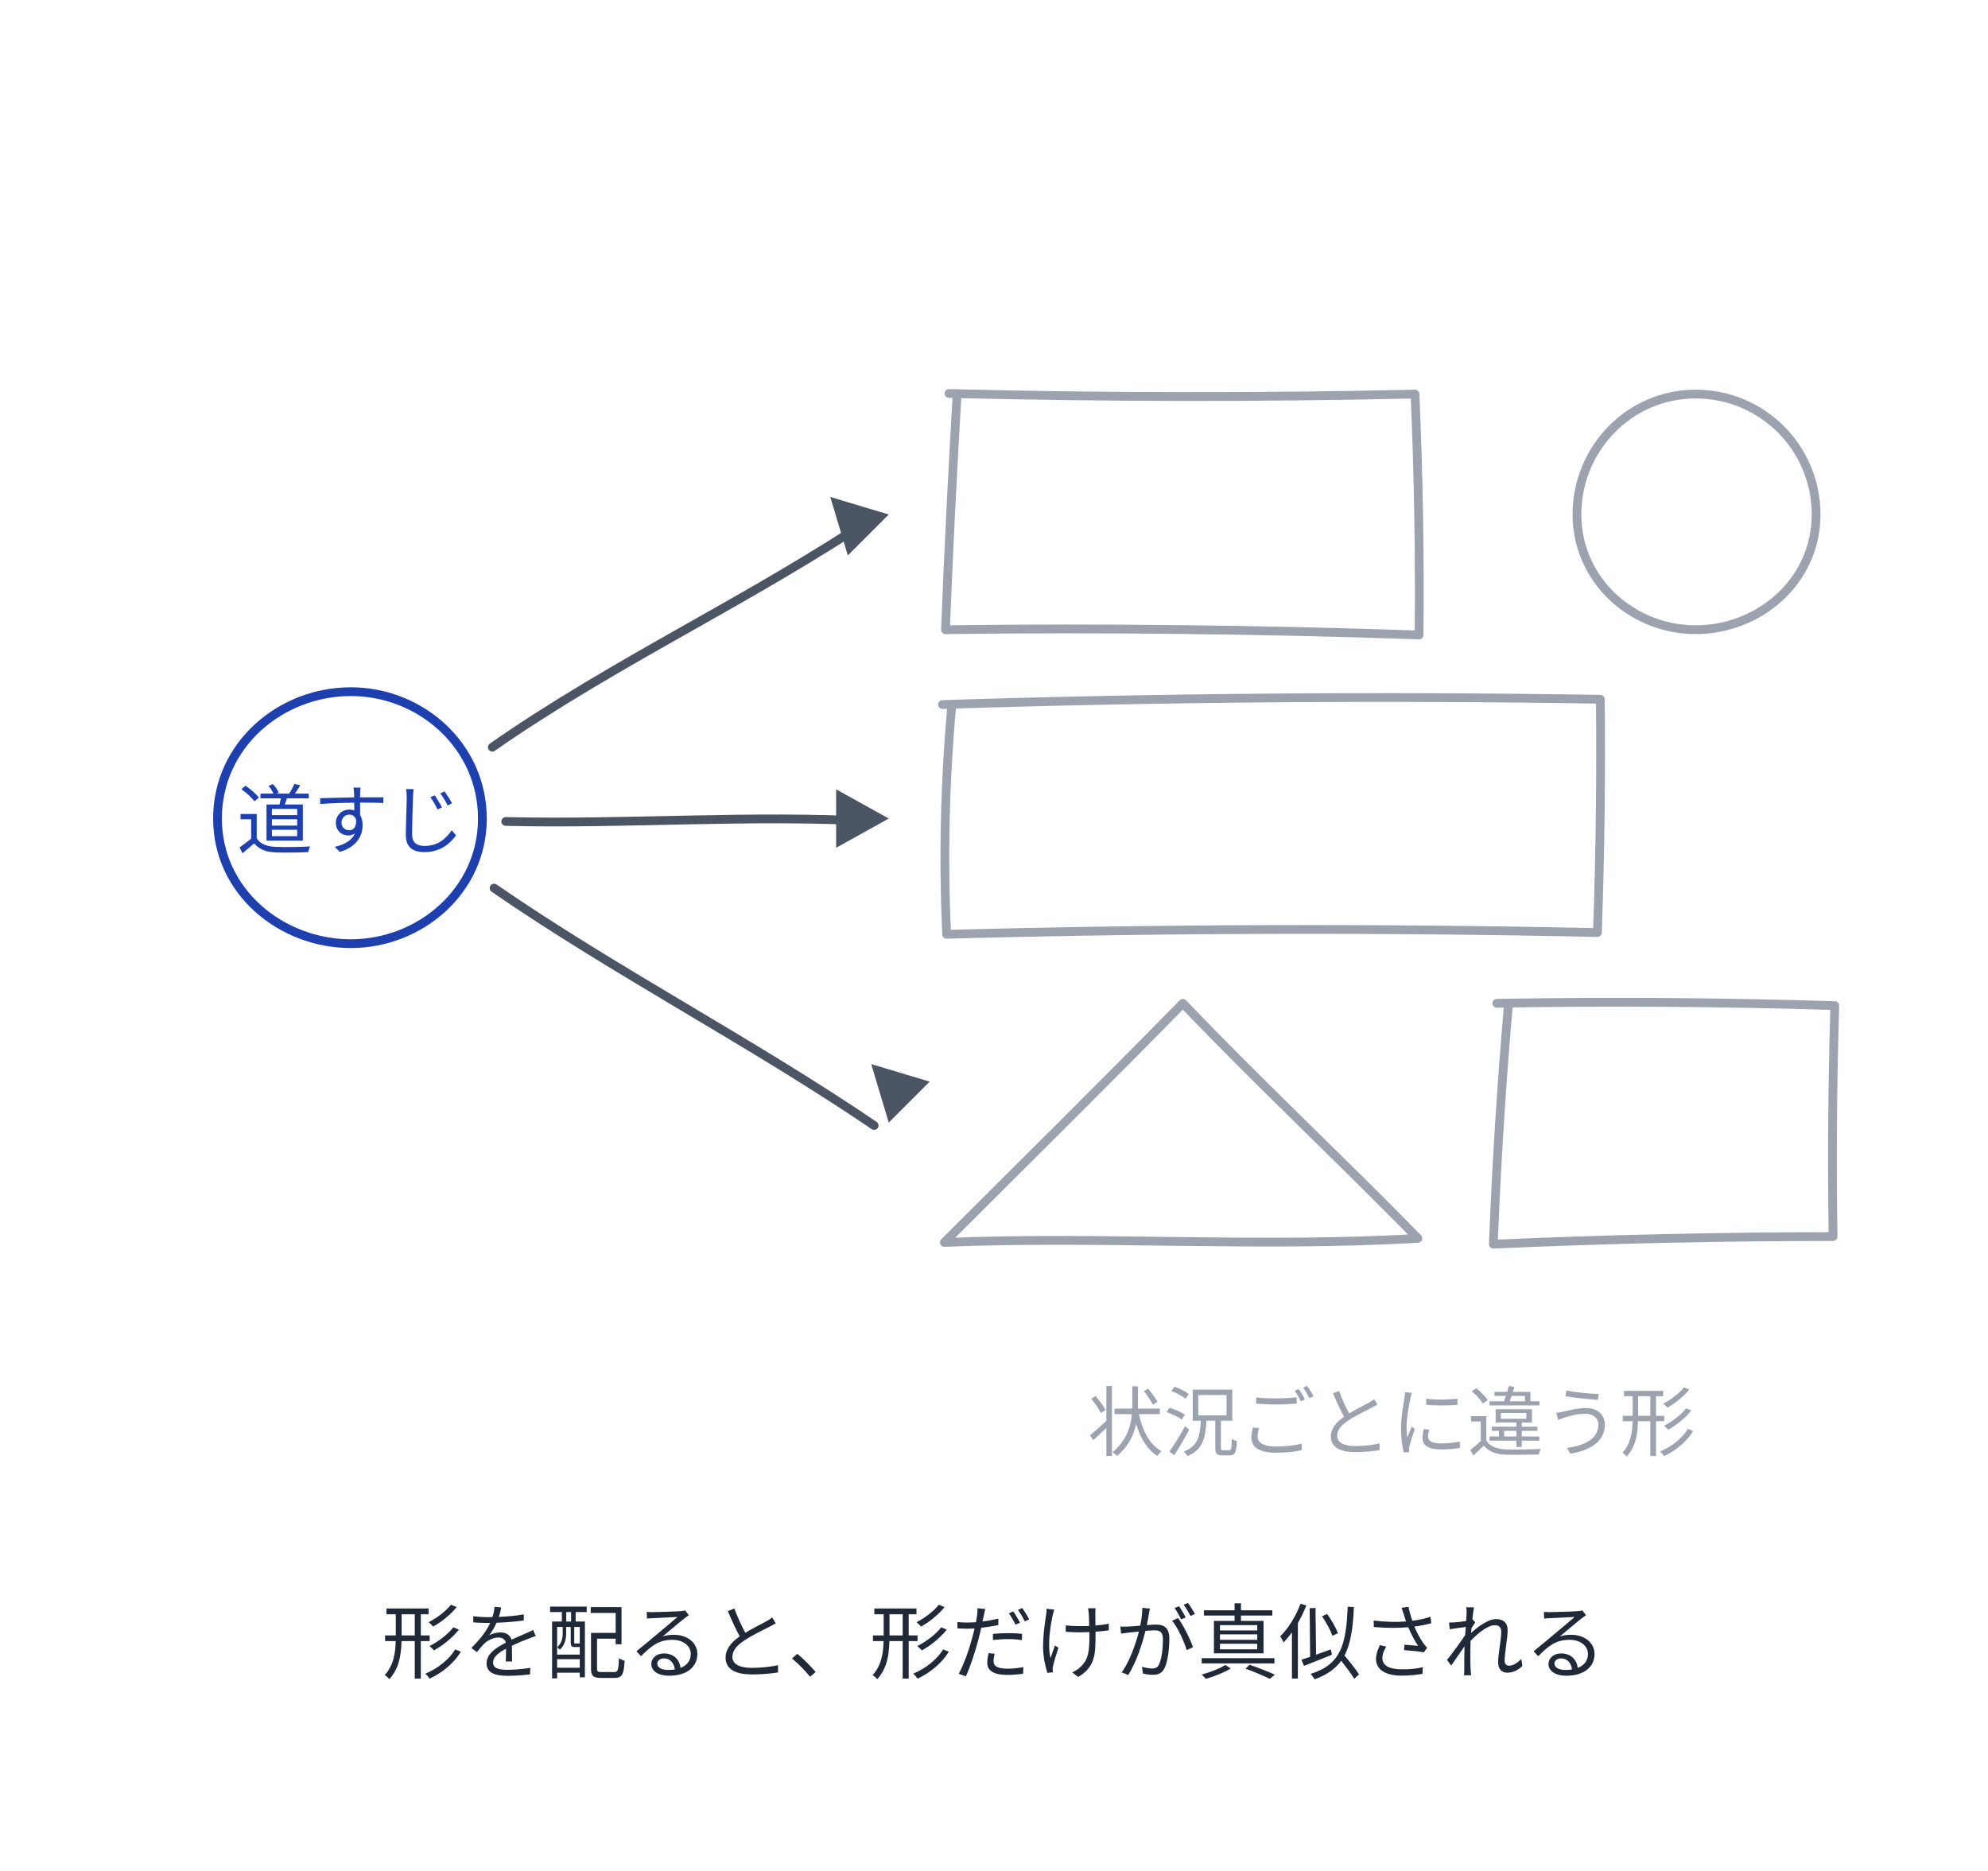
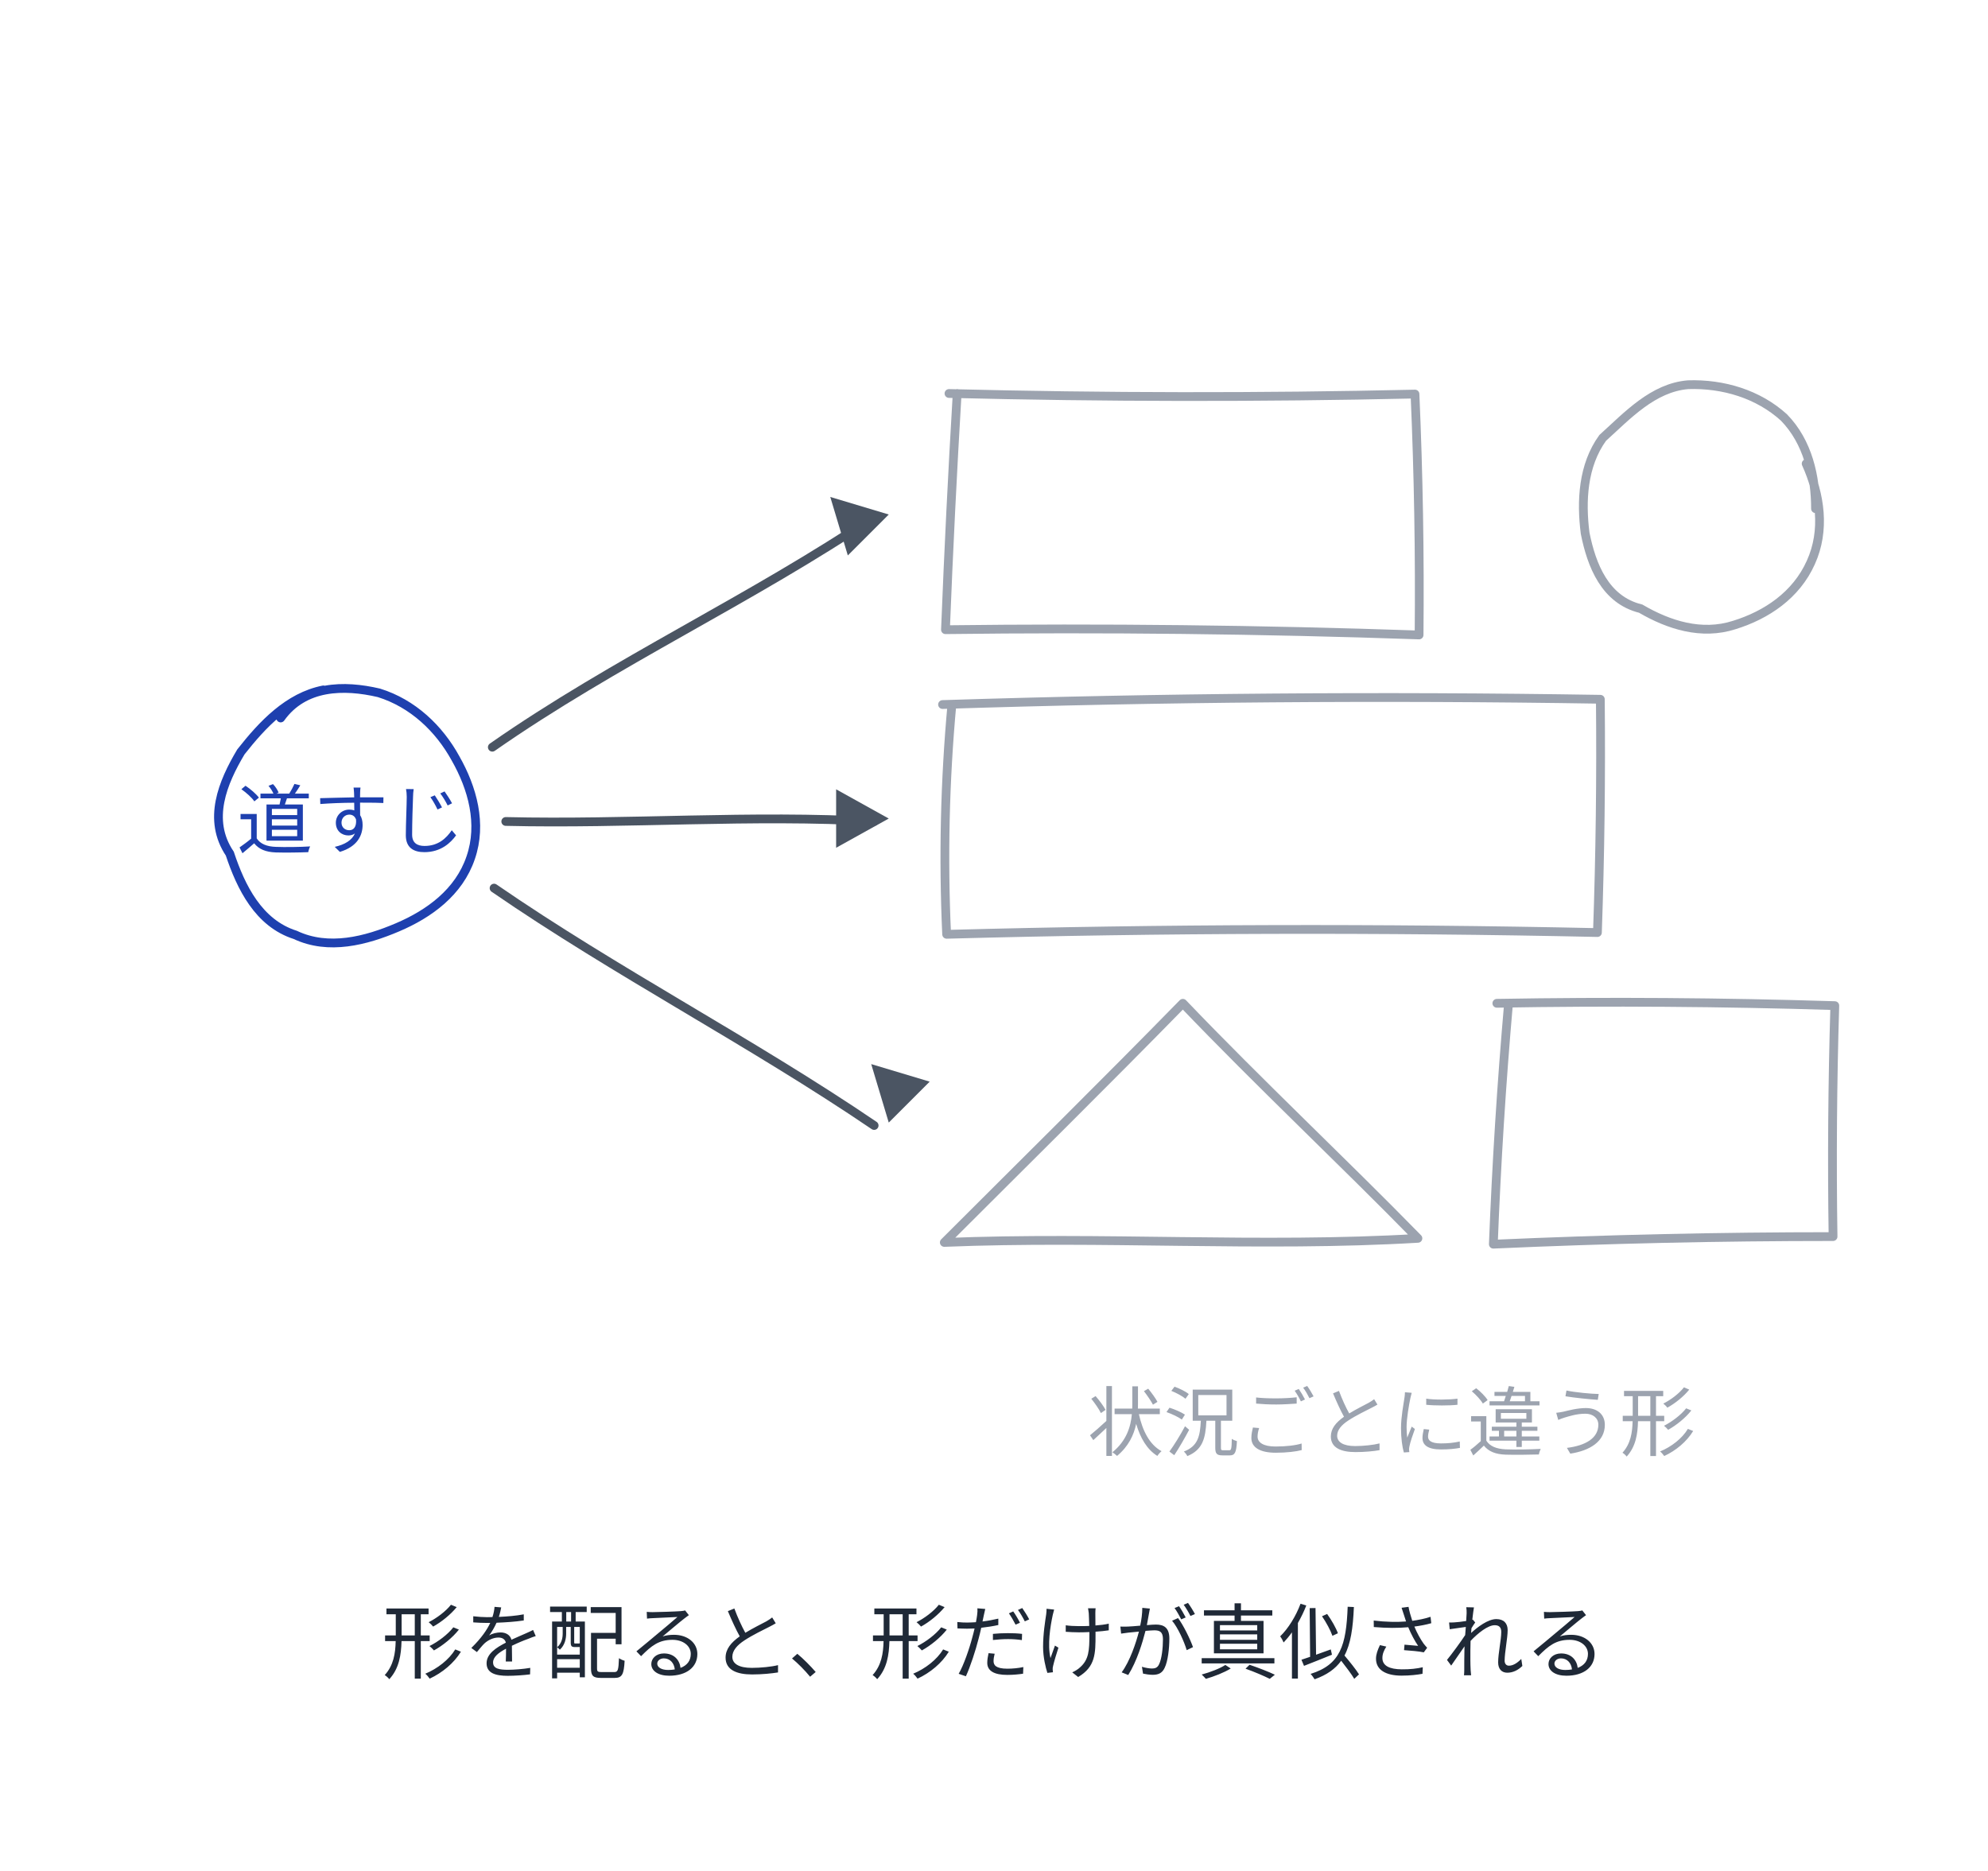
<svg xmlns="http://www.w3.org/2000/svg" width="340" height="320" viewBox="0 0 340 320" preserveAspectRatio="xMidYMid meet">
-   <path d="M82.5 140 C82.5 152.4 71.8 161.4 60 161.4 C48.2 161.4 37.2 152.6 37.2 140 C37.2 127.4 48 118.3 60 118.3 C72 118.3 82.5 127.6 82.5 140 Z" stroke="#1E40AF" stroke-width="1.5" fill="none" stroke-linecap="round" />
+   <path d="M48 122.8 C52 117.2 58.8 117.1 64.8 118.5 C70.6 120.3 75.1 124.6 77.9 129.7 C80.8 134.8 82.5 140.9 80.5 146.7 C78.5 152.6 73.4 156.3 68 158.6 C62.6 160.9 56.2 162.6 50.5 159.9 C44.2 157.9 41.2 151.7 39.3 146 C35.4 140.2 38.1 133.8 41.2 128.6 C44.9 123.9 49.3 119.2 55.3 118" stroke="#1E40AF" stroke-width="1.5" fill="none" stroke-linecap="round" />
  <text x="60" y="145" text-anchor="middle" font-family="sans-serif" font-size="13" fill="#1E40AF">道すじ</text>
  <path d="M84.2 127.8 C105.1 113.2 128.7 102.4 149.7 88.2" stroke="#4B5563" stroke-width="1.5" fill="none" stroke-linecap="round" />
  <path d="M86.5 140.5 C107.3 141 128.7 139.3 149.5 140.5" stroke="#4B5563" stroke-width="1.5" fill="none" stroke-linecap="round" />
  <path d="M84.5 151.9 C105.4 166.3 128.3 178.1 149.5 192.5" stroke="#4B5563" stroke-width="1.5" fill="none" stroke-linecap="round" />
  <path d="M152 88 l-10 -3 l3 10 z" fill="#4B5563" />
  <path d="M152 140 l-9 -5 l0 10 z" fill="#4B5563" />
  <path d="M152 192 l-3 -10 l10 3 z" fill="#4B5563" />
  <path d="M162.3 67.3 Q202.2 68.3 242 67.4 Q242.9 88 242.7 108.6 Q202.2 107.2 161.7 107.7 Q162.5 87.5 163.7 67.3" stroke="#9CA3AF" stroke-width="1.5" fill="none" stroke-linecap="round" stroke-linejoin="round" />
-   <path d="M310.6 88 C310.6 99.4 300.9 107.7 290 107.7 C279.1 107.7 269.7 99.2 269.7 88 C269.7 76.8 278.6 67.4 290 67.4 C301.4 67.4 310.6 76.6 310.6 88 Z" stroke="#9CA3AF" stroke-width="1.5" fill="none" stroke-linecap="round" />
+   <path d="M308.9 79.3 C311.3 84.6 312.2 90.7 309.7 96.2 C307.2 101.8 302.1 105.2 296.6 106.9 C291 108.7 285.4 106.9 280.6 104.1 C274.5 102.6 272.2 96.7 271.1 91.2 C270.4 85.7 270.7 79.6 274.1 74.9 C278.3 71.1 282.7 66.3 288.7 65.8 C294.7 65.6 300.7 67.4 305.1 71.4 C309.2 75.6 310.5 81.5 310.5 87" stroke="#9CA3AF" stroke-width="1.5" fill="none" stroke-linecap="round" />
  <path d="M161.2 120.5 Q217.5 118.7 273.7 119.6 Q273.9 139.6 273.2 159.5 Q217.5 158.3 161.9 159.8 Q161 140.1 162.8 120.5" stroke="#9CA3AF" stroke-width="1.5" fill="none" stroke-linecap="round" stroke-linejoin="round" />
  <path d="M161.5 212.5 C175 199 189 185.2 202.3 171.6 C215.5 185.4 229.5 198.5 242.5 211.8 C215.5 213.4 188.5 211.4 161.5 212.5" fill="none" stroke="#9CA3AF" stroke-width="1.5" stroke-linecap="round" stroke-linejoin="round" />
  <path d="M256 171.6 Q284.9 171.1 313.8 172 Q313.2 191.8 313.5 211.5 Q284.4 211.5 255.4 212.8 Q256.2 192.2 258 171.6" stroke="#9CA3AF" stroke-width="1.5" fill="none" stroke-linecap="round" stroke-linejoin="round" />
  <text x="238" y="248" text-anchor="middle" font-family="sans-serif" font-size="13" fill="#9CA3AF">状況ごとに違う形</text>
  <text x="170" y="286" text-anchor="middle" font-family="sans-serif" font-size="14" fill="#1F2937">形を配ると、形だけが真似される</text>
</svg>
